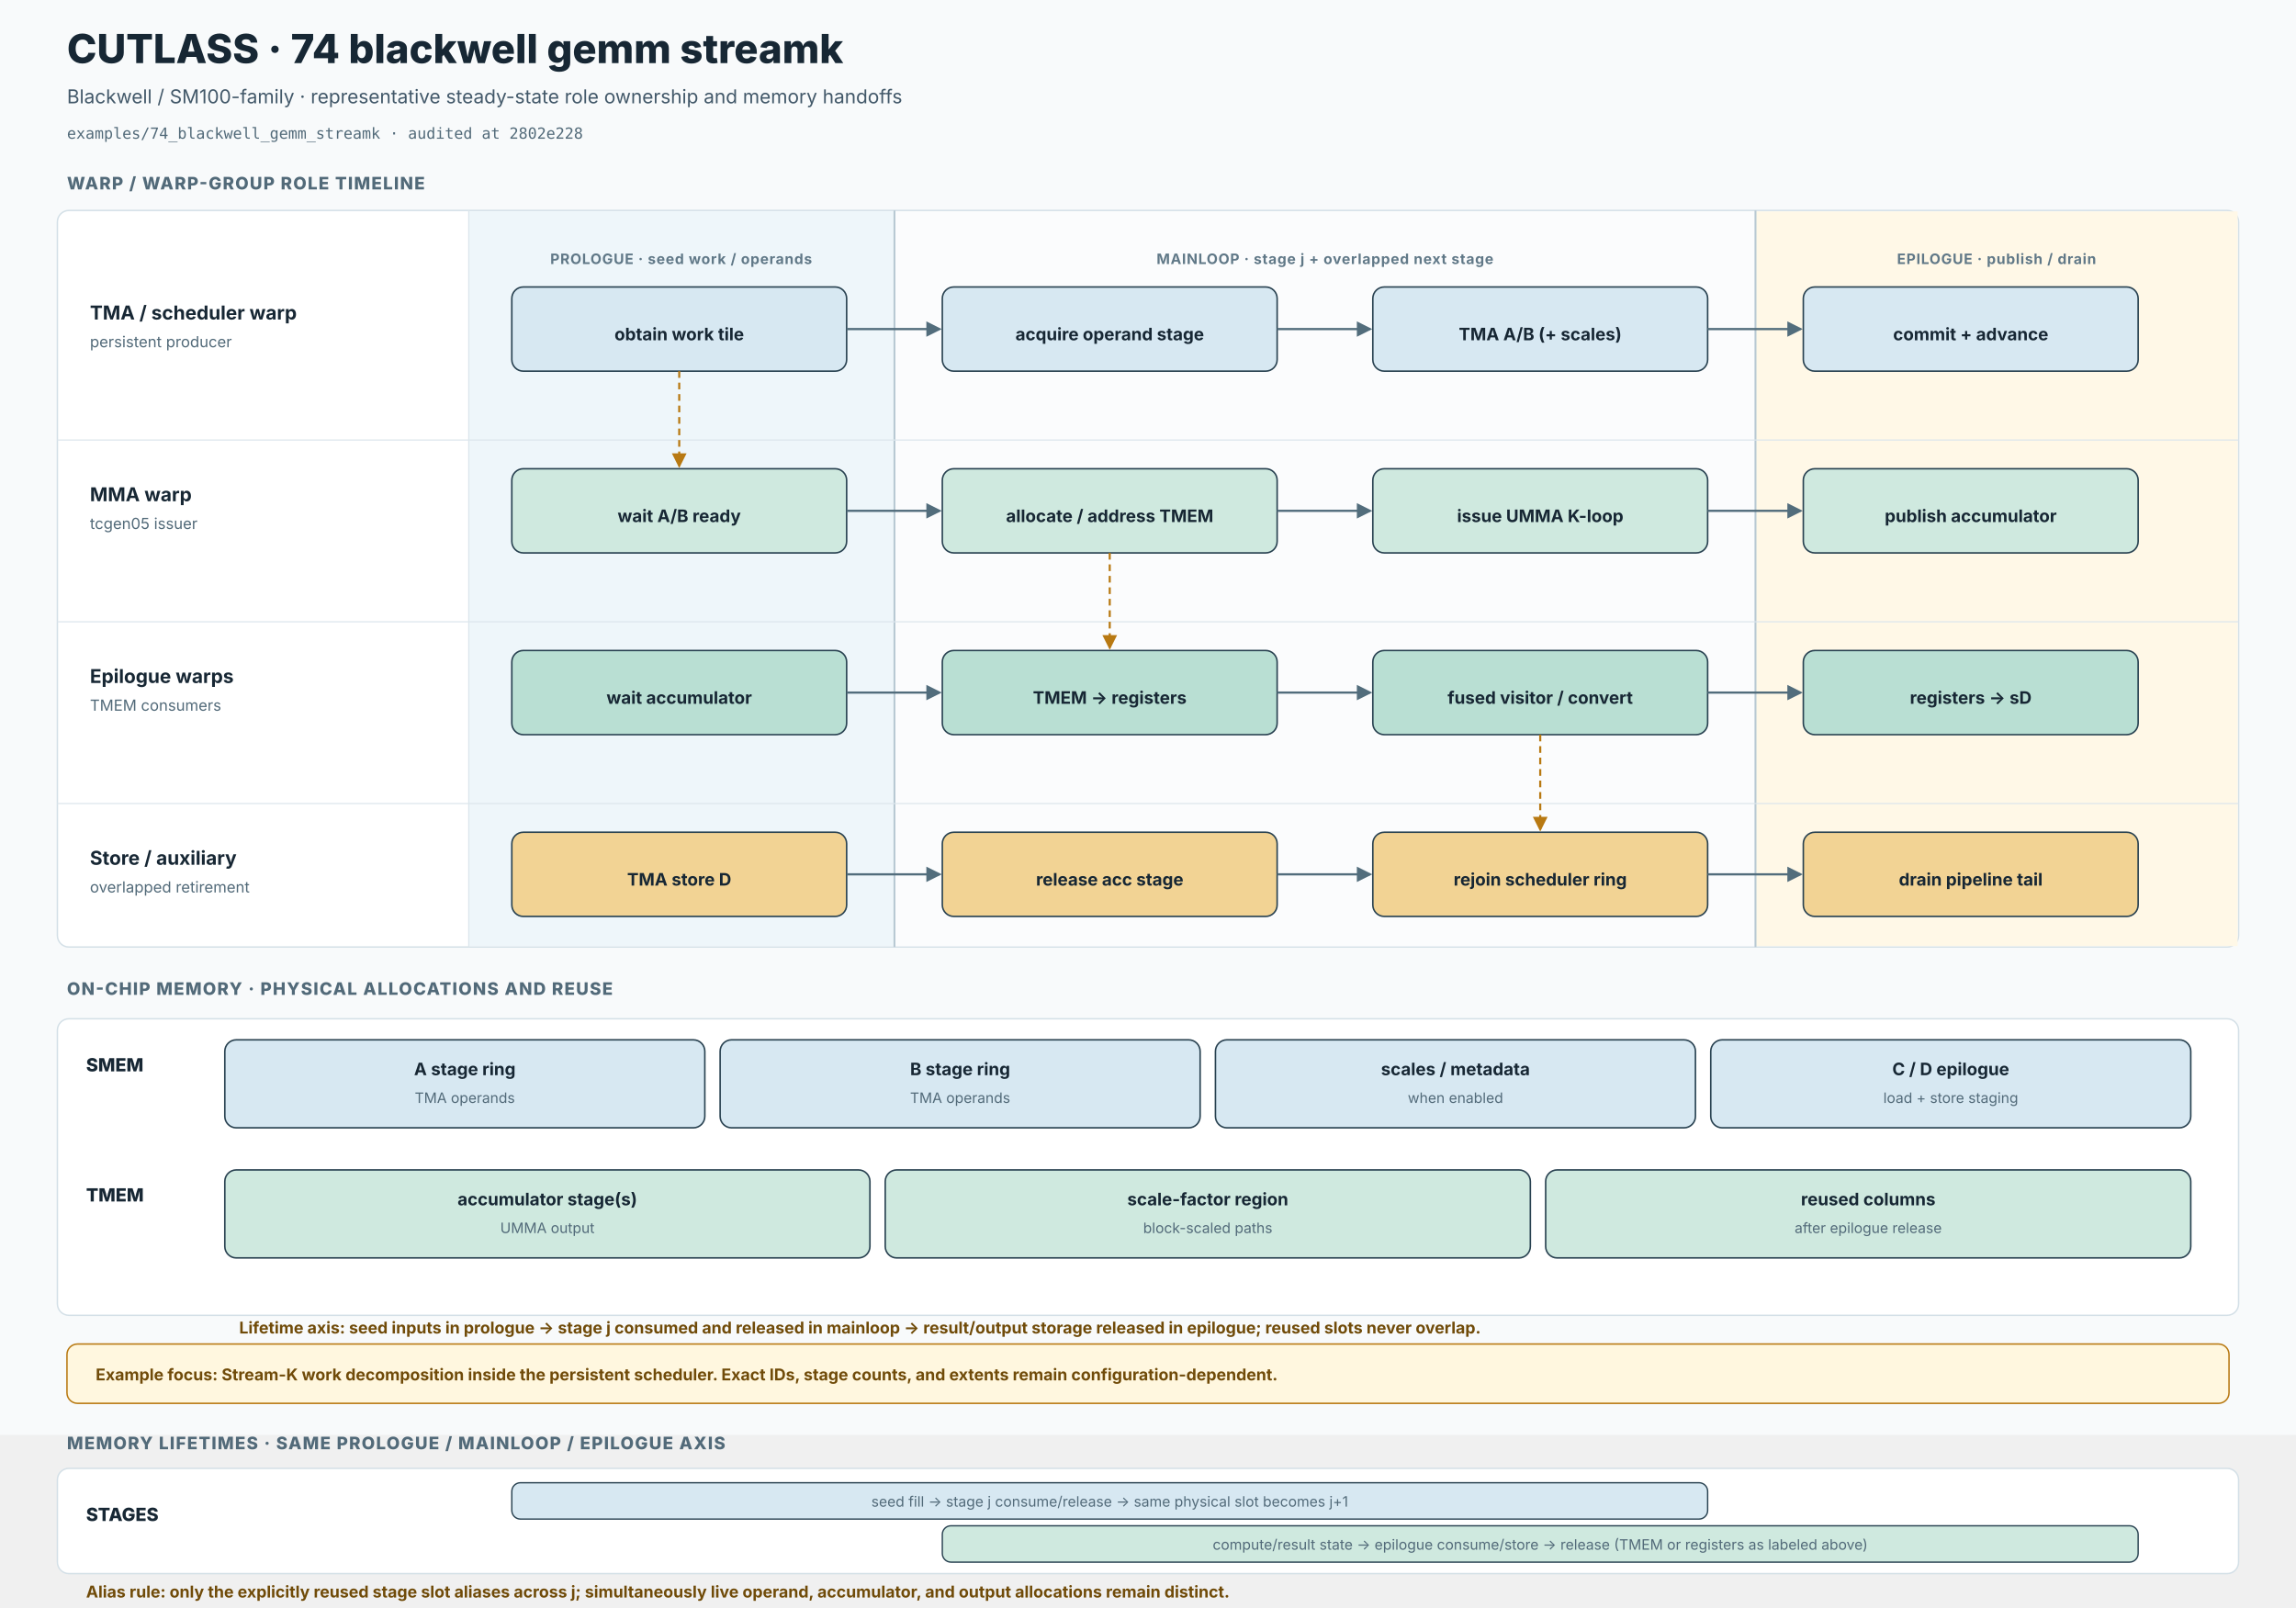
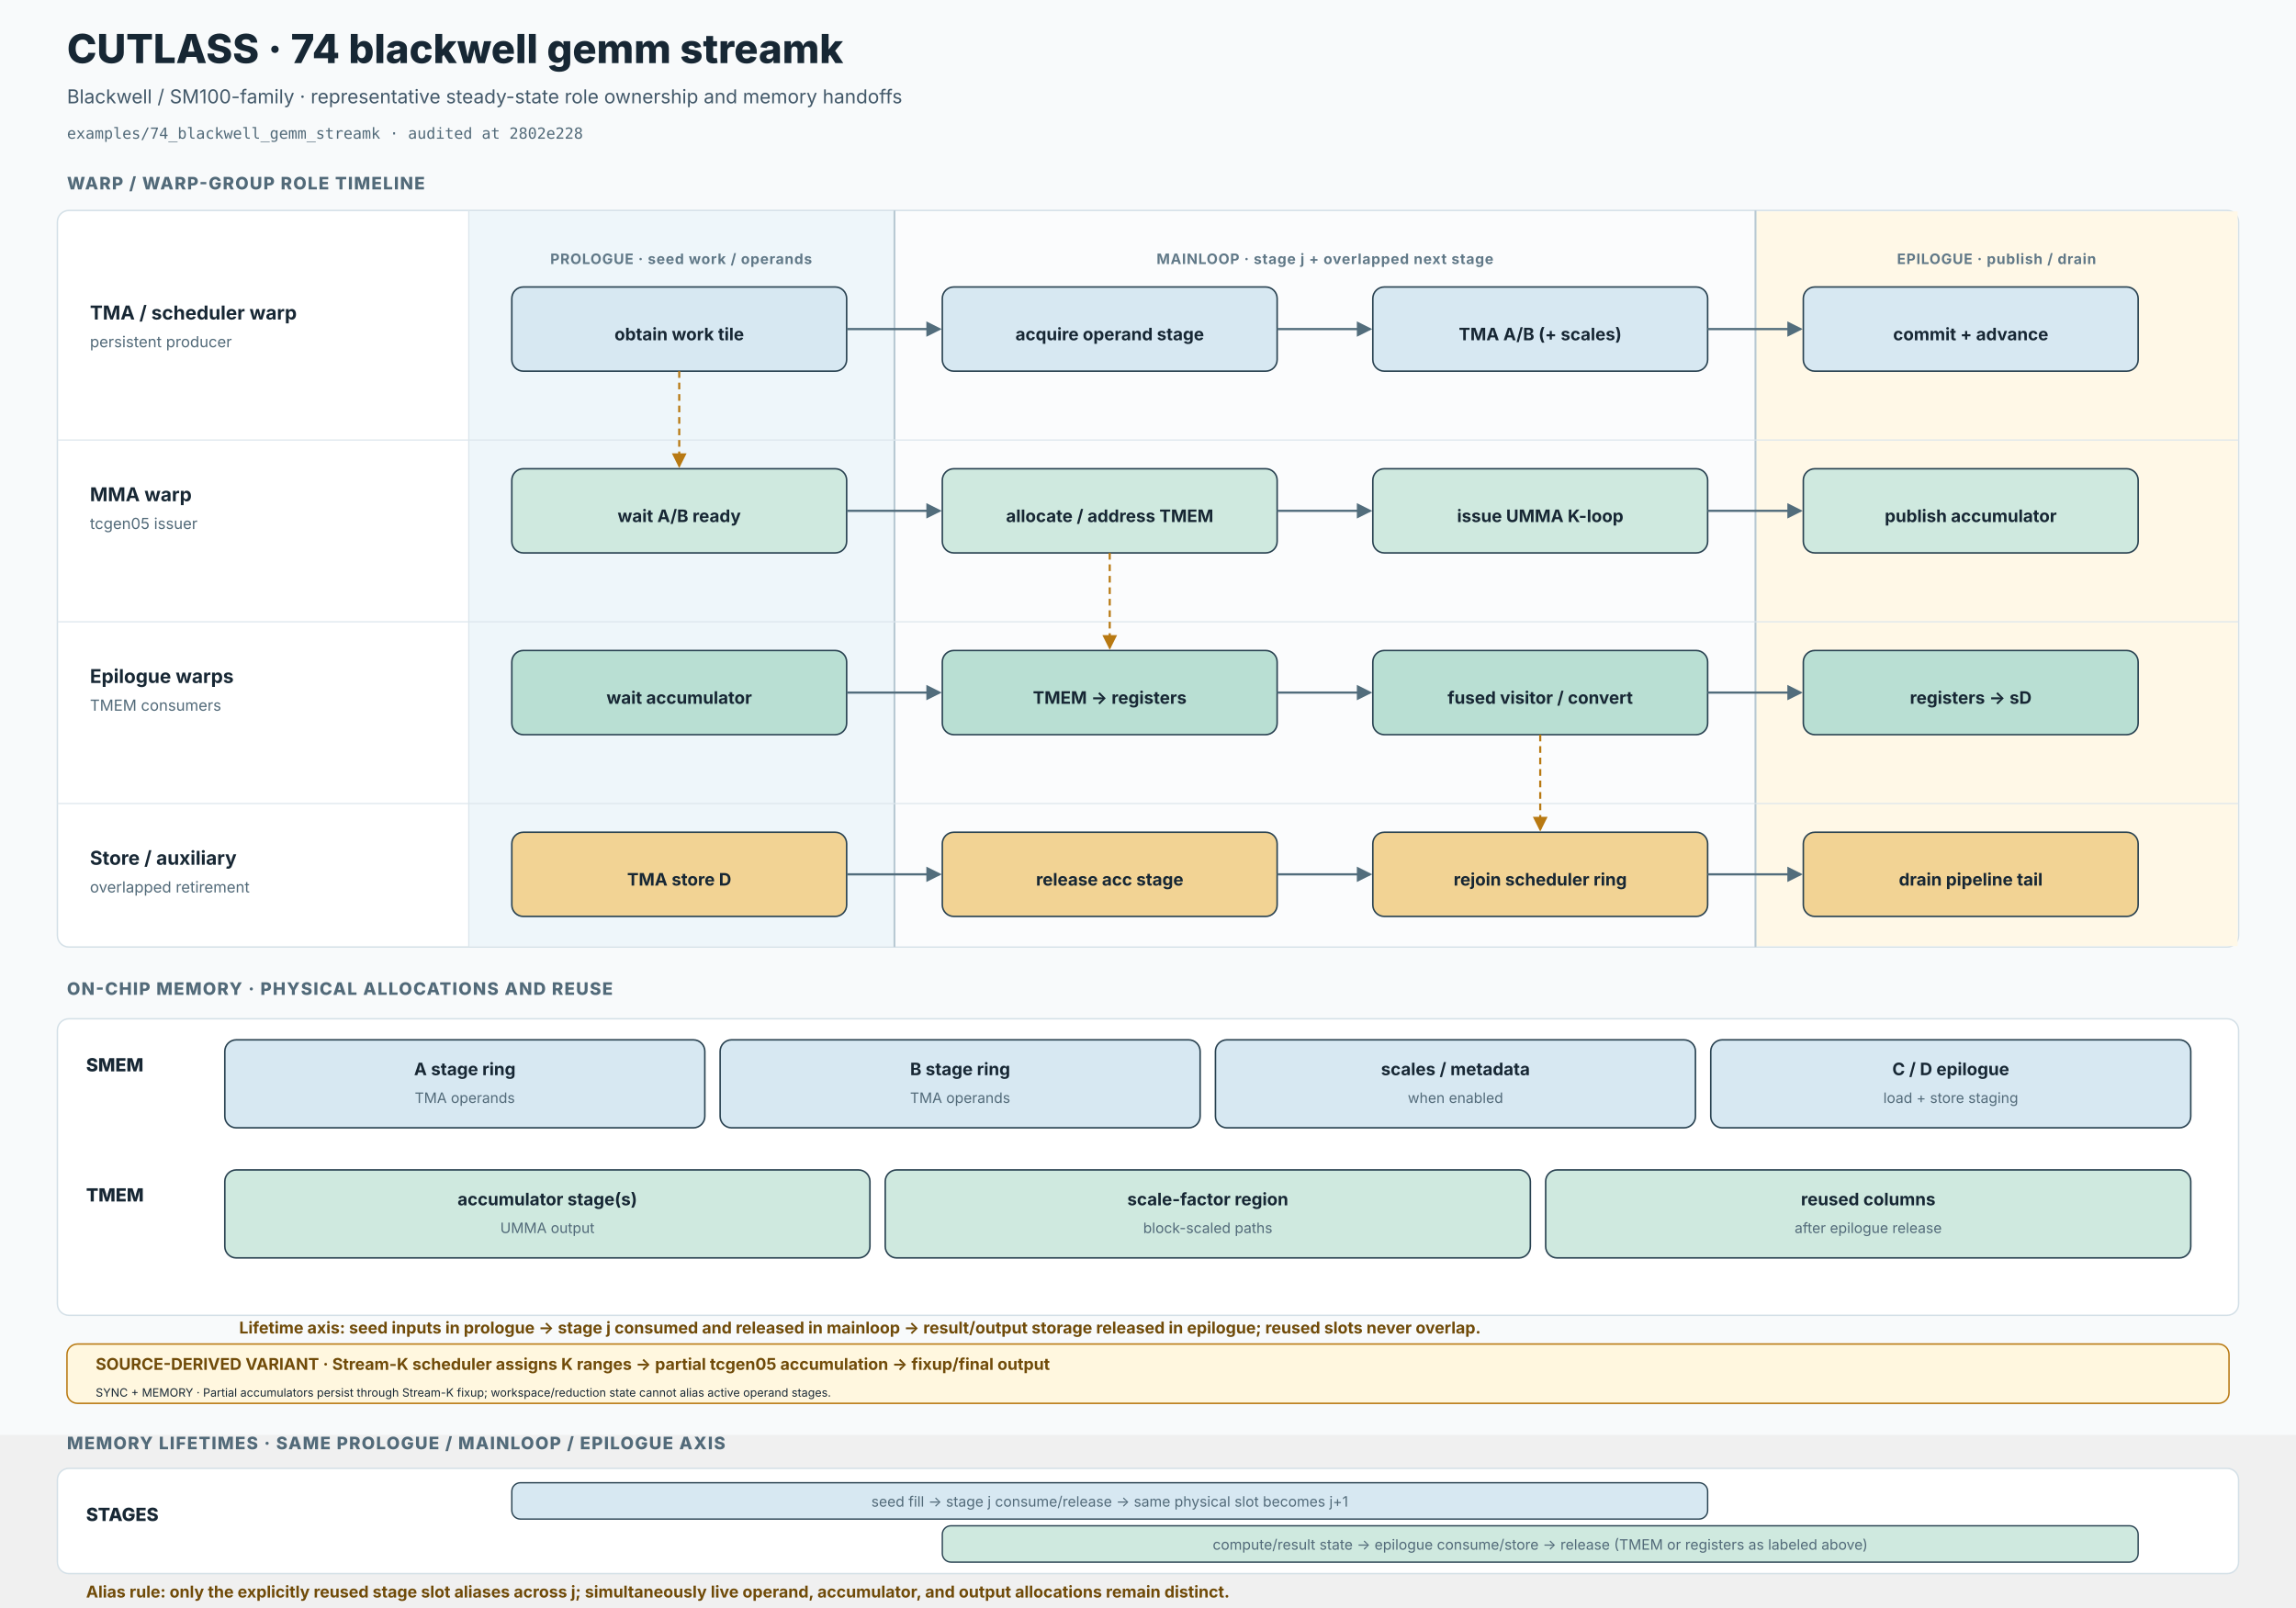
- <svg xmlns="http://www.w3.org/2000/svg" data-authoring="llm-direct" data-authoring-profile="direct-role-memory" data-topic-id="cutlass-warp-specialization" data-graph-id="cpp-74-blackwell-gemm-streamk" data-source-id="cutlass" width="2400" height="1680" viewBox="0 0 2400 1680" role="img" aria-labelledby="title desc">
+ <svg xmlns="http://www.w3.org/2000/svg" data-authoring="llm-direct" data-authoring-profile="direct-role-memory" data-structure-version="three-phase-role-memory-v1" data-kernel-id="cpp-74-blackwell-gemm-streamk" data-topic-id="cutlass-warp-specialization" data-graph-id="cpp-74-blackwell-gemm-streamk" data-source-id="cutlass" width="2400" height="1680" viewBox="0 0 2400 1680" role="img" aria-labelledby="title desc">
  <defs>
    <style>
      text { font-family: Inter, ui-sans-serif, system-ui, -apple-system, BlinkMacSystemFont, "Segoe UI", sans-serif; fill: #172734; }
      .title { font-size: 42px; font-weight: 780; } .subtitle { font-size: 20px; fill: #425869; }
      .source { font-family: ui-monospace, SFMono-Regular, Menlo, Consolas, monospace; font-size: 16px; fill: #526a79; }
      .panel { font-size: 18px; font-weight: 790; fill: #526a79; letter-spacing: 1.2px; }
      .phase { font-size: 15px; font-weight: 720; text-anchor: middle; fill: #607887; letter-spacing: .7px; }
      .role { font-size: 20px; font-weight: 750; } .role-note { font-size: 16px; fill: #526a79; }
      .box { font-size: 18px; font-weight: 700; text-anchor: middle; dominant-baseline: middle; }
      .node, .mem { stroke: #294251; stroke-width: 1.6; } .grid { stroke: #dce6ec; stroke-width: 1.2; }
      .arrow { fill: none; stroke: #526d7c; stroke-width: 2.3; marker-end: url(#arrow); }
      .handoff { fill: none; stroke: #b87912; stroke-width: 2.2; stroke-dasharray: 7 5; marker-end: url(#gold); }
      .memory-label { font-size: 19px; font-weight: 770; } .mem-name { font-size: 18px; font-weight: 740; text-anchor: middle; }
      .mem-note { font-size: 15px; fill: #526a79; text-anchor: middle; } .note { font-size: 17px; font-weight: 650; fill: #704b09; }
    </style>
    <marker id="arrow" viewBox="0 0 10 10" refX="8.5" refY="5" markerWidth="7" markerHeight="7" orient="auto">
      <path d="M0 0L10 5L0 10Z" fill="#526d7c" />
    </marker>
    <marker id="gold" viewBox="0 0 10 10" refX="8.5" refY="5" markerWidth="7" markerHeight="7" orient="auto">
      <path d="M0 0L10 5L0 10Z" fill="#b87912" />
    </marker>
  </defs>
  <rect width="2400" height="1500" fill="#f8fafb" />
  <text class="title" x="70" y="66">CUTLASS · 74 blackwell gemm streamk</text>
  <text class="subtitle" x="70" y="108">Blackwell / SM100-family · representative steady-state role ownership and memory handoffs</text>
  <text class="source" x="70" y="145">examples/74_blackwell_gemm_streamk · audited at 2802e228</text>
  <text class="panel" x="70" y="198">WARP / WARP-GROUP ROLE TIMELINE</text>
  <rect x="60" y="220" width="2280" height="770" rx="12" fill="#fff" stroke="#d4e0e7" stroke-width="1.5" />
  <rect class="phase-band" data-phase-id="prologue" x="490" y="221" width="445" height="768" fill="#eef6fa" />
  <rect class="phase-band" data-phase-id="mainloop" x="935" y="221" width="900" height="768" fill="#fbfcfd" />
  <rect class="phase-band" data-phase-id="epilogue" x="1835" y="221" width="504" height="768" fill="#fff8e7" />
  <line x1="935" y1="220" x2="935" y2="990" stroke="#b8c9d3" stroke-width="2" />
  <line x1="1835" y1="220" x2="1835" y2="990" stroke="#b8c9d3" stroke-width="2" />
  <line class="grid" x1="490" y1="220" x2="490" y2="990" />
  <line class="grid" x1="60" y1="460" x2="2340" y2="460" />
  <line class="grid" x1="60" y1="650" x2="2340" y2="650" />
  <line class="grid" x1="60" y1="840" x2="2340" y2="840" />
  <text class="phase" data-phase-id="prologue" x="712" y="276">PROLOGUE · seed work / operands</text>
  <text class="phase" data-phase-id="mainloop" x="1385" y="276">MAINLOOP · stage j + overlapped next stage</text>
  <text class="phase" data-phase-id="epilogue" x="2087" y="276">EPILOGUE · publish / drain</text>
  <text class="role" x="94" y="334">TMA / scheduler warp</text>
  <text class="role-note" x="94" y="363">persistent producer</text>
  <rect class="node" x="535" y="300" width="350" height="88" rx="12" fill="#d7e8f2" />
  <text class="box" x="710" y="349">obtain work tile</text>
  <rect class="node" x="985" y="300" width="350" height="88" rx="12" fill="#d7e8f2" />
  <text class="box" x="1160" y="349">acquire operand stage</text>
  <path class="arrow" d="M885 344 H982" />
  <rect class="node" x="1435" y="300" width="350" height="88" rx="12" fill="#d7e8f2" />
  <text class="box" x="1610" y="349">TMA A/B (+ scales)</text>
  <path class="arrow" d="M1335 344 H1432" />
  <rect class="node" x="1885" y="300" width="350" height="88" rx="12" fill="#d7e8f2" />
  <text class="box" x="2060" y="349">commit + advance</text>
  <path class="arrow" d="M1785 344 H1882" />
  <text class="role" x="94" y="524">MMA warp</text>
  <text class="role-note" x="94" y="553">tcgen05 issuer</text>
  <rect class="node" x="535" y="490" width="350" height="88" rx="12" fill="#cfe9df" />
  <text class="box" x="710" y="539">wait A/B ready</text>
  <rect class="node" x="985" y="490" width="350" height="88" rx="12" fill="#cfe9df" />
  <text class="box" x="1160" y="539">allocate / address TMEM</text>
  <path class="arrow" d="M885 534 H982" />
  <rect class="node" x="1435" y="490" width="350" height="88" rx="12" fill="#cfe9df" />
  <text class="box" x="1610" y="539">issue UMMA K-loop</text>
  <path class="arrow" d="M1335 534 H1432" />
  <rect class="node" x="1885" y="490" width="350" height="88" rx="12" fill="#cfe9df" />
  <text class="box" x="2060" y="539">publish accumulator</text>
  <path class="arrow" d="M1785 534 H1882" />
  <text class="role" x="94" y="714">Epilogue warps</text>
  <text class="role-note" x="94" y="743">TMEM consumers</text>
  <rect class="node" x="535" y="680" width="350" height="88" rx="12" fill="#b9dfd3" />
  <text class="box" x="710" y="729">wait accumulator</text>
  <rect class="node" x="985" y="680" width="350" height="88" rx="12" fill="#b9dfd3" />
  <text class="box" x="1160" y="729">TMEM → registers</text>
  <path class="arrow" d="M885 724 H982" />
  <rect class="node" x="1435" y="680" width="350" height="88" rx="12" fill="#b9dfd3" />
  <text class="box" x="1610" y="729">fused visitor / convert</text>
  <path class="arrow" d="M1335 724 H1432" />
  <rect class="node" x="1885" y="680" width="350" height="88" rx="12" fill="#b9dfd3" />
  <text class="box" x="2060" y="729">registers → sD</text>
  <path class="arrow" d="M1785 724 H1882" />
  <text class="role" x="94" y="904">Store / auxiliary</text>
  <text class="role-note" x="94" y="933">overlapped retirement</text>
  <rect class="node" x="535" y="870" width="350" height="88" rx="12" fill="#f2d394" />
  <text class="box" x="710" y="919">TMA store D</text>
  <rect class="node" x="985" y="870" width="350" height="88" rx="12" fill="#f2d394" />
  <text class="box" x="1160" y="919">release acc stage</text>
  <path class="arrow" d="M885 914 H982" />
  <rect class="node" x="1435" y="870" width="350" height="88" rx="12" fill="#f2d394" />
  <text class="box" x="1610" y="919">rejoin scheduler ring</text>
  <path class="arrow" d="M1335 914 H1432" />
  <rect class="node" x="1885" y="870" width="350" height="88" rx="12" fill="#f2d394" />
  <text class="box" x="2060" y="919">drain pipeline tail</text>
  <path class="arrow" d="M1785 914 H1882" />
  <path class="handoff" d="M710 388 V487" />
  <path class="handoff" d="M1160 578 V677" />
  <path class="handoff" d="M1610 768 V867" />
  <text class="panel" x="70" y="1040">ON-CHIP MEMORY · PHYSICAL ALLOCATIONS AND REUSE</text>
  <rect x="60" y="1065" width="2280" height="310" rx="12" fill="#fff" stroke="#d4e0e7" stroke-width="1.5" />
  <text class="memory-label" x="90" y="1120">SMEM</text>
  <rect class="mem" x="235.0" y="1087" width="501.75" height="92" rx="12" fill="#d7e8f2" />
  <text class="mem-name" x="485.875" y="1124">A stage ring</text>
  <text class="mem-note" x="485.875" y="1153">TMA operands</text>
  <rect class="mem" x="752.75" y="1087" width="501.75" height="92" rx="12" fill="#d7e8f2" />
  <text class="mem-name" x="1003.625" y="1124">B stage ring</text>
  <text class="mem-note" x="1003.625" y="1153">TMA operands</text>
  <rect class="mem" x="1270.5" y="1087" width="501.75" height="92" rx="12" fill="#d7e8f2" />
  <text class="mem-name" x="1521.375" y="1124">scales / metadata</text>
  <text class="mem-note" x="1521.375" y="1153">when enabled</text>
  <rect class="mem" x="1788.25" y="1087" width="501.75" height="92" rx="12" fill="#d7e8f2" />
  <text class="mem-name" x="2039.125" y="1124">C / D epilogue</text>
  <text class="mem-note" x="2039.125" y="1153">load + store staging</text>
  <text class="memory-label" x="90" y="1256">TMEM</text>
  <rect class="mem" x="235.0" y="1223" width="674.333" height="92" rx="12" fill="#cfe9df" />
  <text class="mem-name" x="572.167" y="1260">accumulator stage(s)</text>
  <text class="mem-note" x="572.167" y="1289">UMMA output</text>
  <rect class="mem" x="925.333" y="1223" width="674.333" height="92" rx="12" fill="#cfe9df" />
  <text class="mem-name" x="1262.5" y="1260">scale-factor region</text>
  <text class="mem-note" x="1262.5" y="1289">block-scaled paths</text>
  <rect class="mem" x="1615.667" y="1223" width="674.333" height="92" rx="12" fill="#cfe9df" />
  <text class="mem-name" x="1952.833" y="1260">reused columns</text>
  <text class="mem-note" x="1952.833" y="1289">after epilogue release</text>
  <text class="note" x="250" y="1394">Lifetime axis: seed inputs in prologue → stage j consumed and released in mainloop → result/output storage released in epilogue; reused slots never overlap.</text>
  <rect x="70" y="1405" width="2260" height="62" rx="11" fill="#fff7df" stroke="#b87912" stroke-width="1.5" />
-   <text class="note" x="100" y="1443">Example focus: Stream-K work decomposition inside the persistent scheduler. Exact IDs, stage counts, and extents remain configuration-dependent.</text>
+   <g class="source-specific" data-source-locator="examples/74_blackwell_gemm_streamk">
+     <text class="note" x="100" y="1432">SOURCE-DERIVED VARIANT · Stream-K scheduler assigns K ranges → partial tcgen05 accumulation → fixup/final output</text>
+     <text class="source-delta" x="100" y="1460">SYNC + MEMORY · Partial accumulators persist through Stream-K fixup; workspace/reduction state cannot alias active operand stages.</text>
+   </g>
  <text class="panel" x="70" y="1515">MEMORY LIFETIMES · SAME PROLOGUE / MAINLOOP / EPILOGUE AXIS</text>
  <rect x="60" y="1535" width="2280" height="110" rx="12" fill="#fff" stroke="#d4e0e7" stroke-width="1.5" />
  <text class="memory-label" x="90" y="1590">STAGES</text>
  <g class="resource-lifetime" data-resource-id="operand-stage">
    <rect class="life-box" x="535" y="1550" width="1250" height="38" rx="9" fill="#d7e8f2" stroke="#294251" stroke-width="1.4" />
    <text class="mem-note" x="1160" y="1575">seed fill → stage j consume/release → same physical slot becomes j+1</text>
  </g>
  <g class="resource-lifetime" data-resource-id="result-state">
    <rect class="life-box" x="985" y="1595" width="1250" height="38" rx="9" fill="#cfe9df" stroke="#294251" stroke-width="1.4" />
    <text class="mem-note" x="1610" y="1620">compute/result state → epilogue consume/store → release (TMEM or registers as labeled above)</text>
  </g>
  <text class="note" x="90" y="1670">Alias rule: only the explicitly reused stage slot aliases across j; simultaneously live operand, accumulator, and output allocations remain distinct.</text>
</svg>
